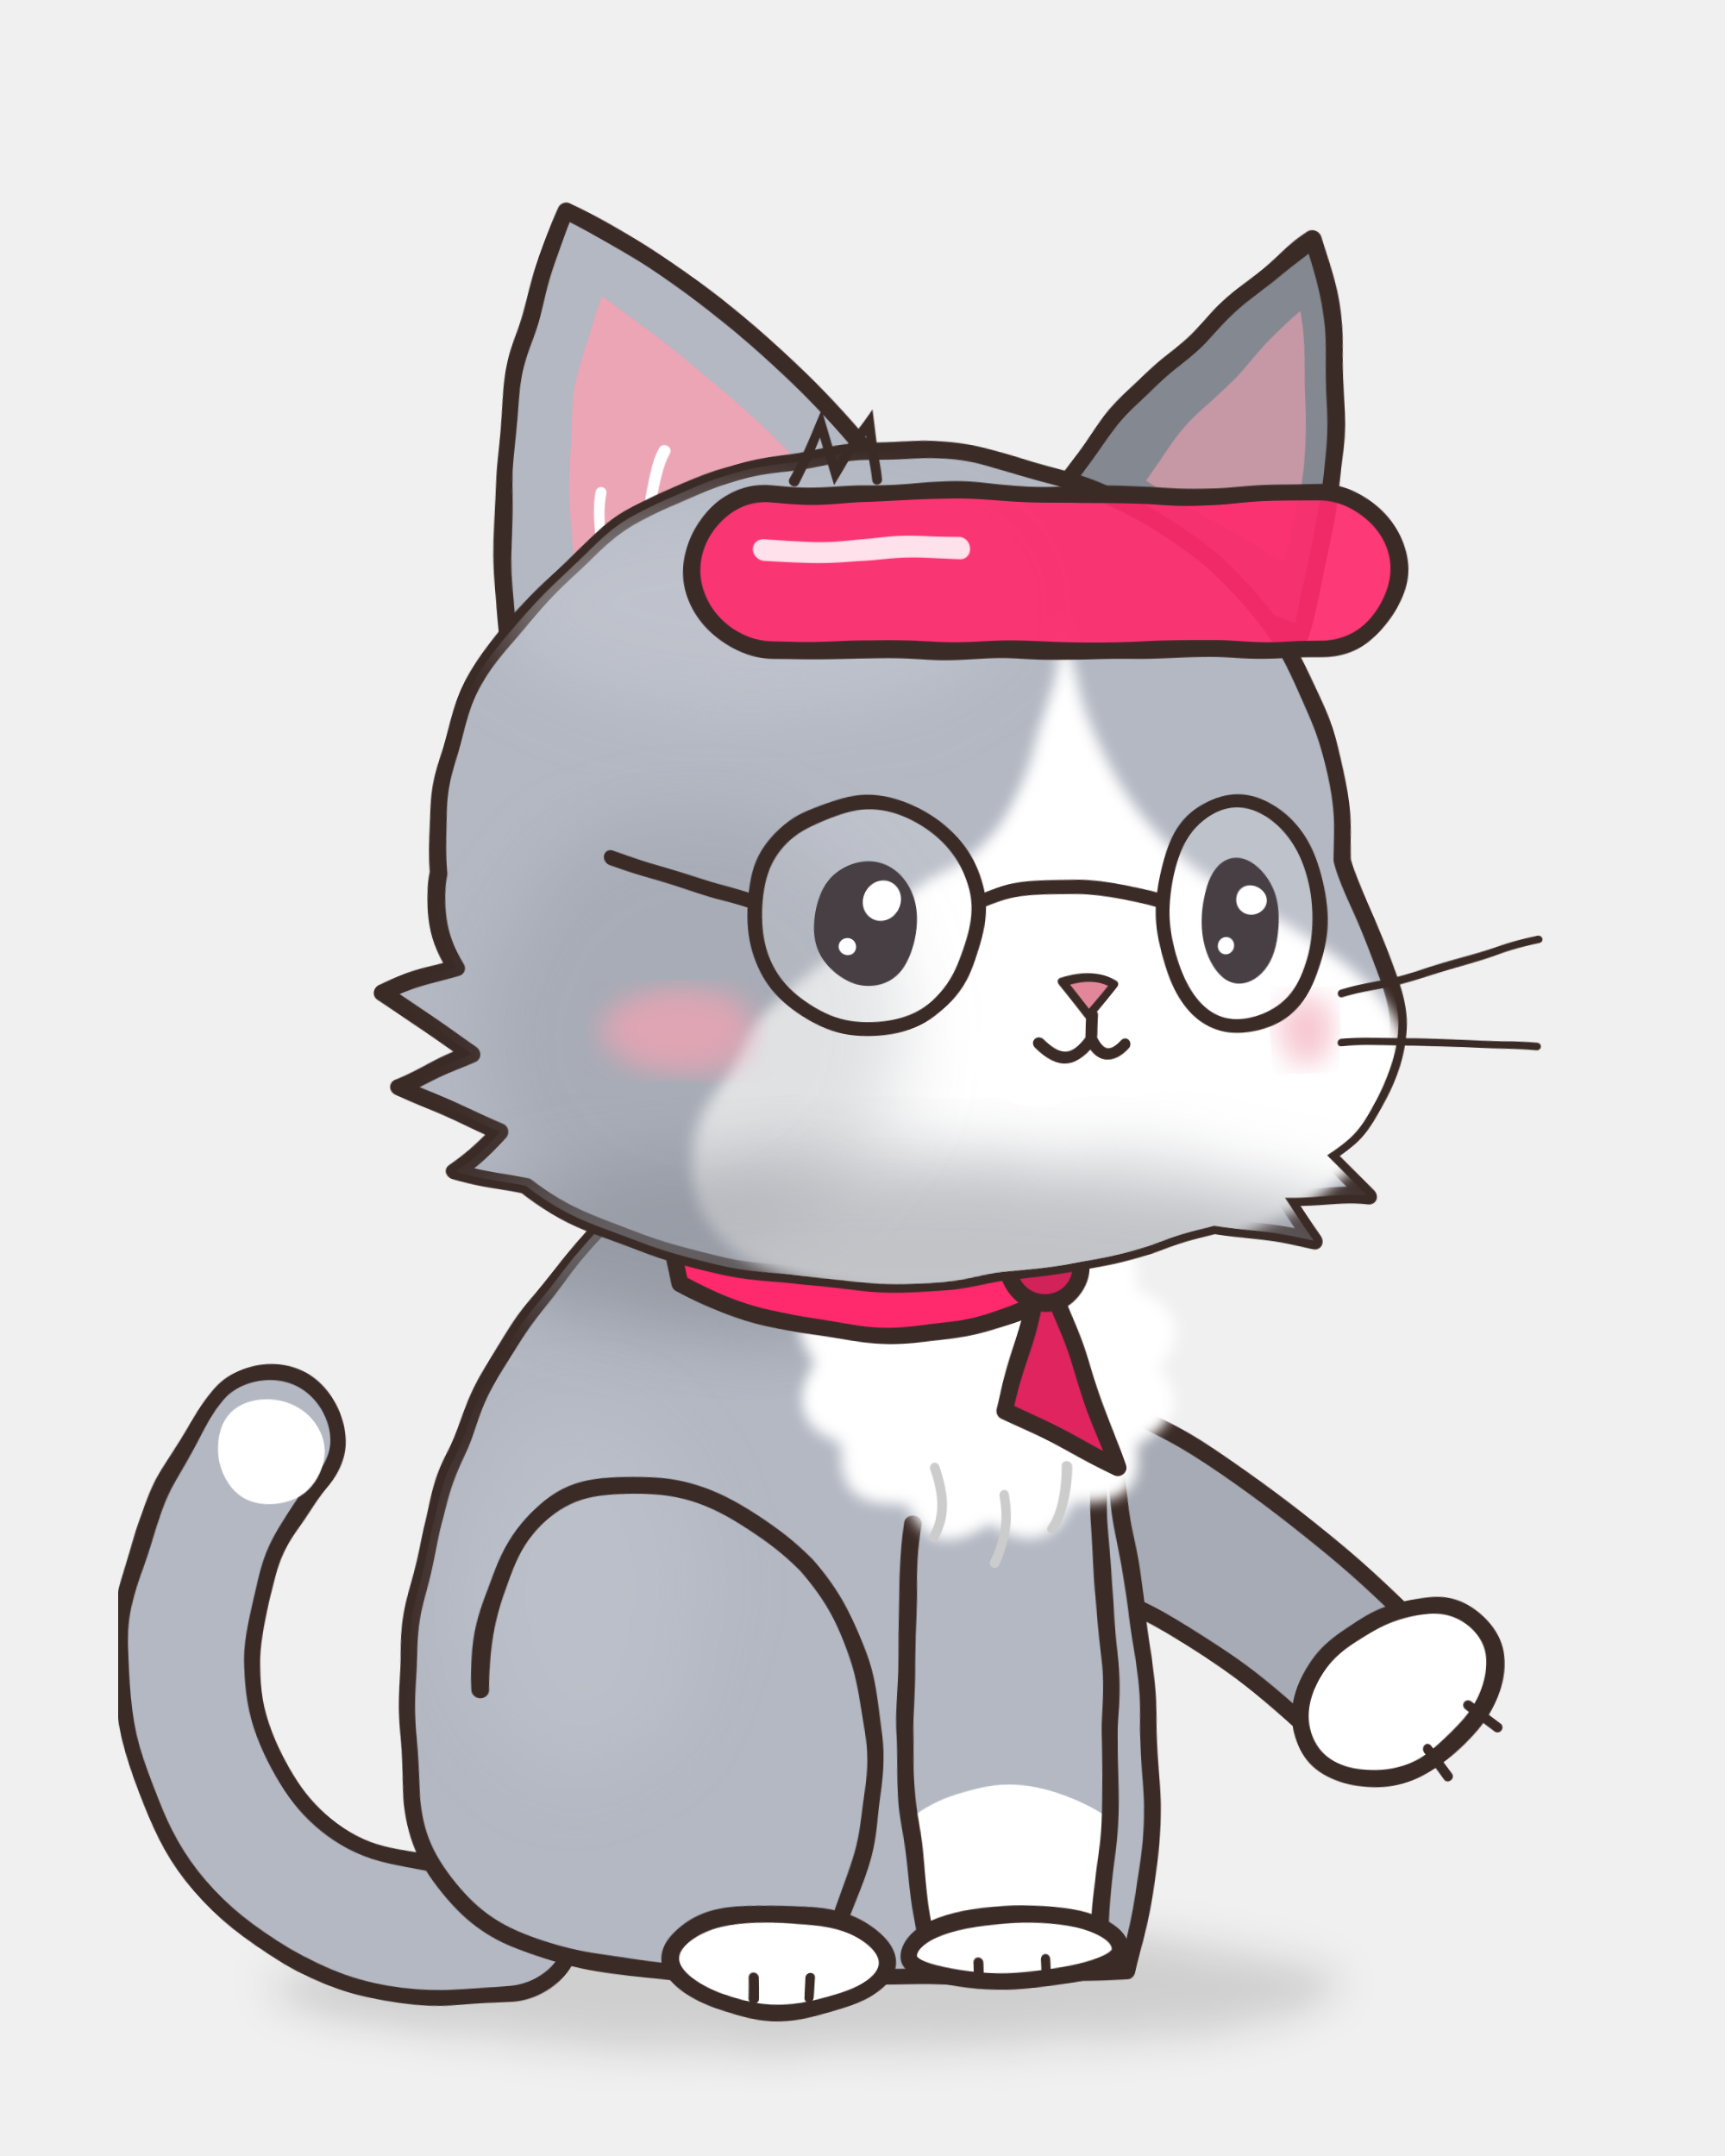
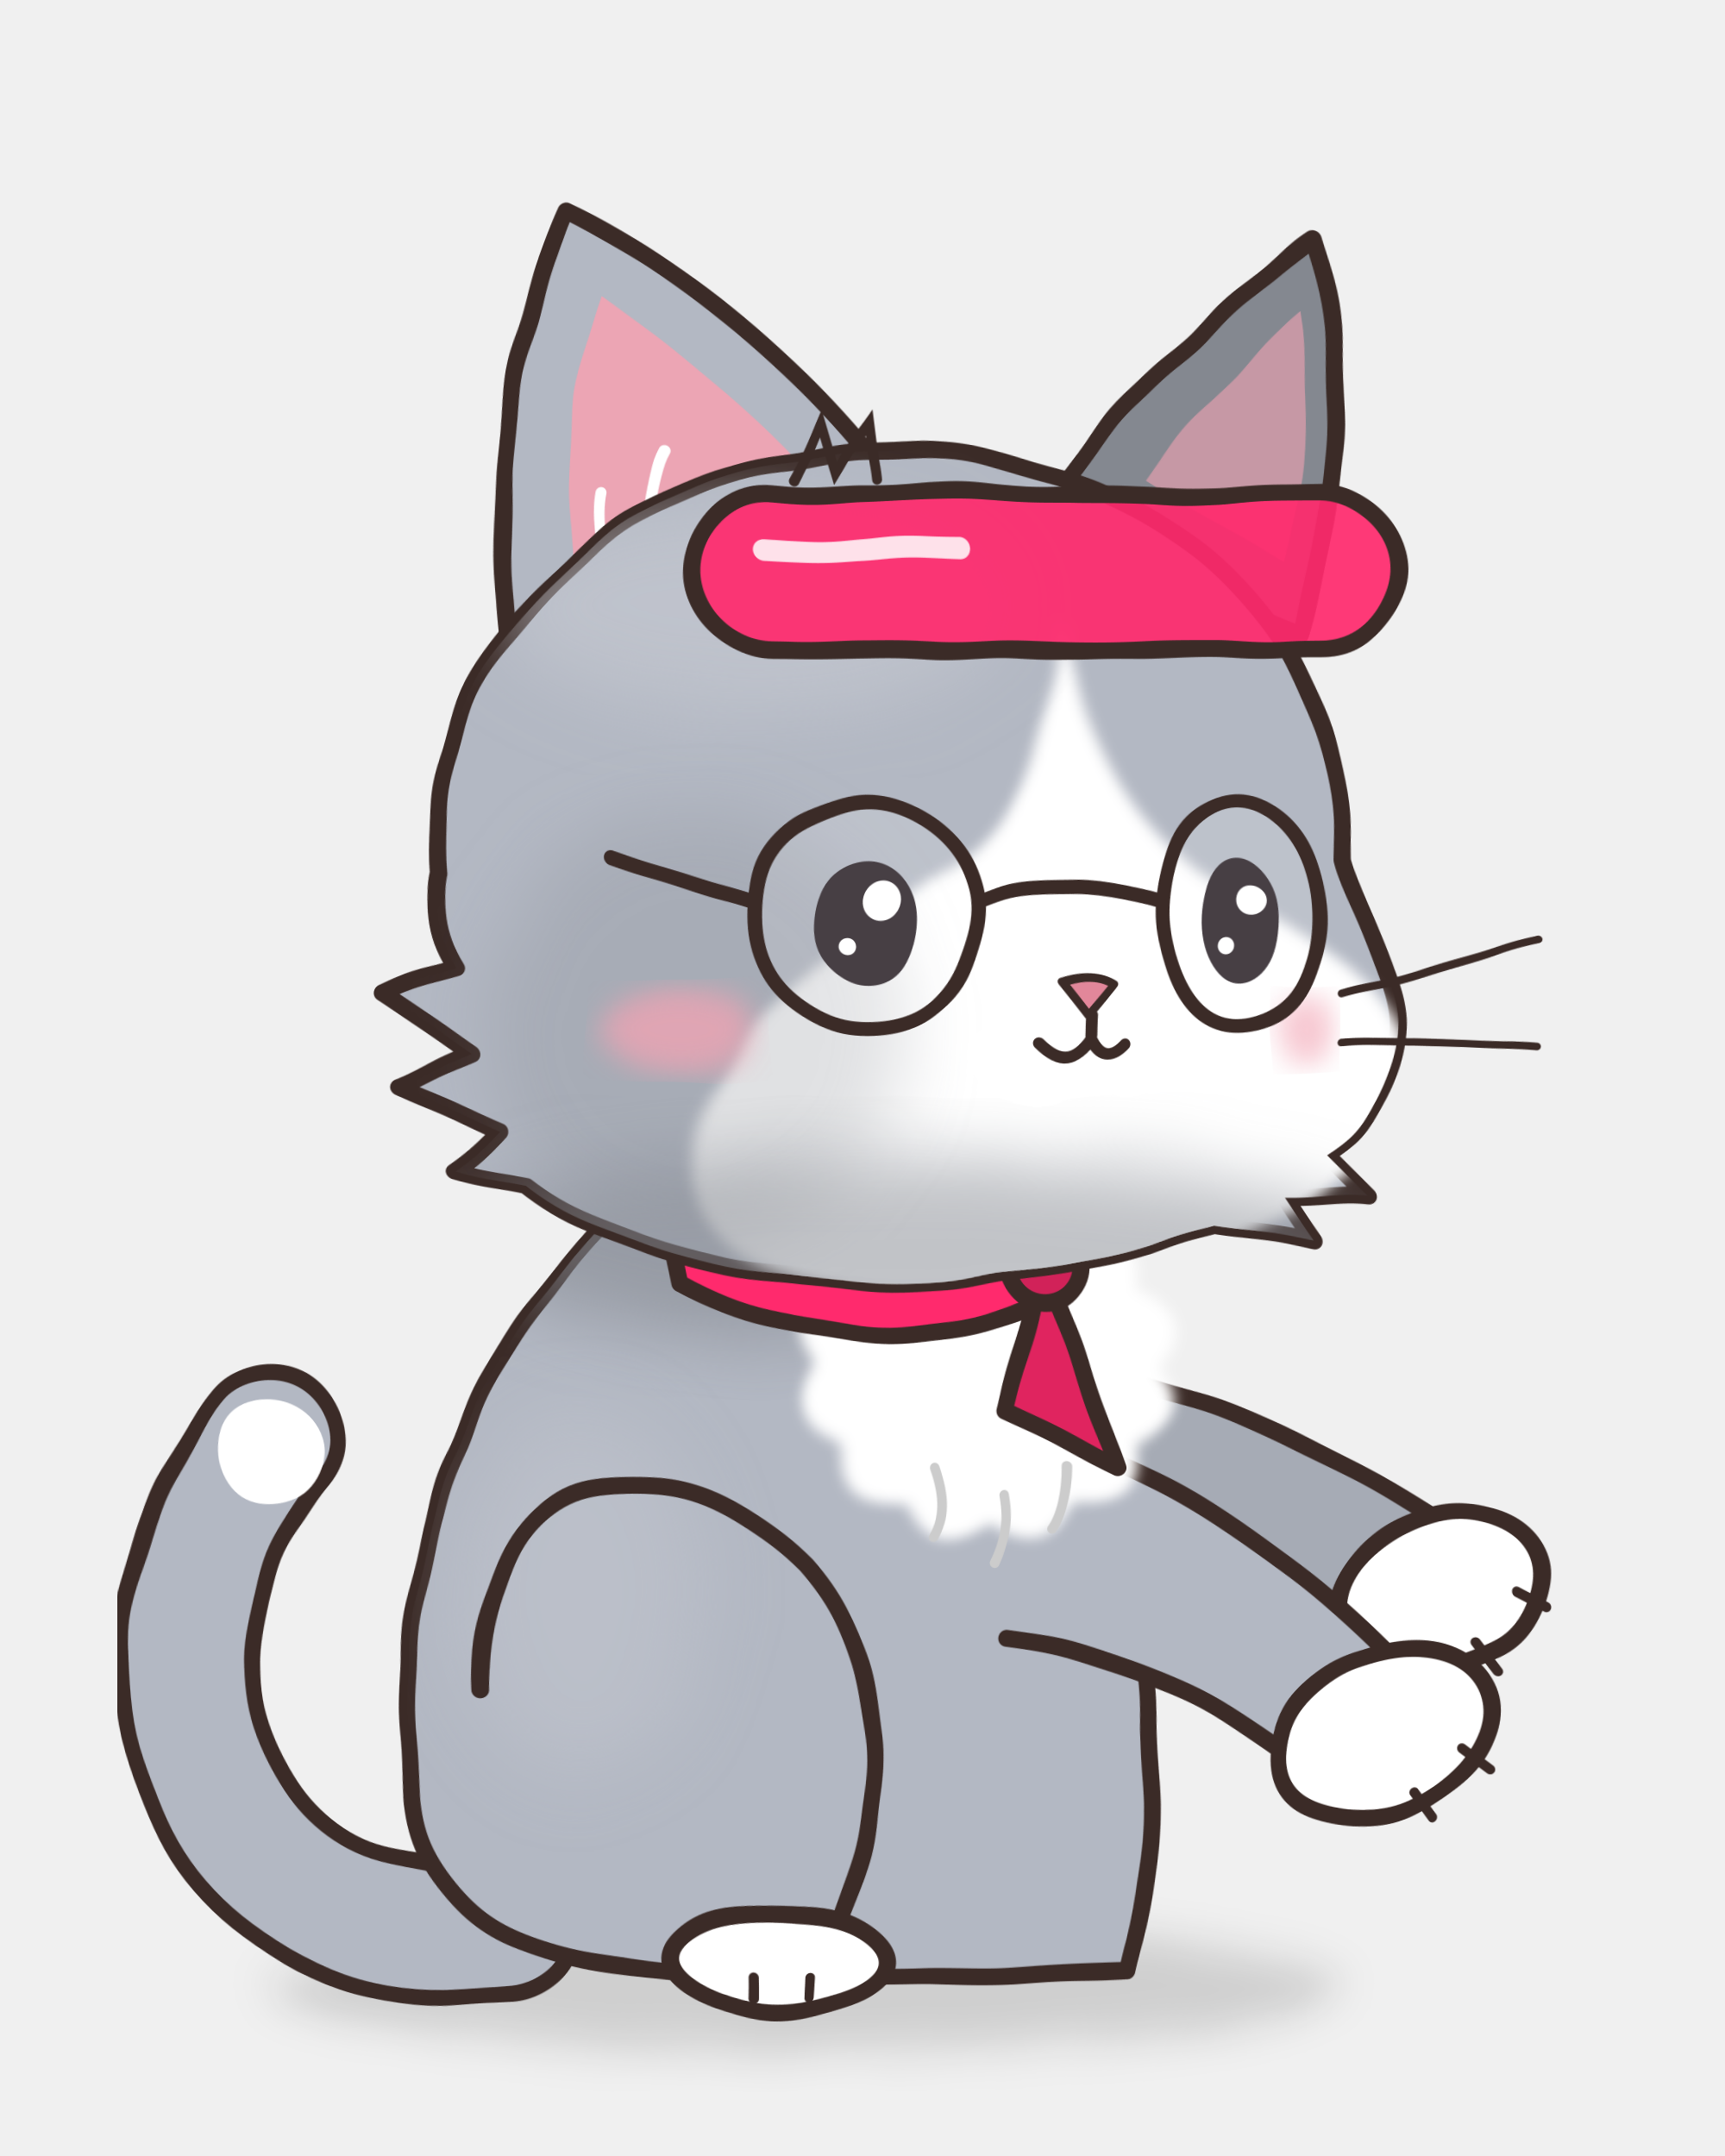
<svg xmlns="http://www.w3.org/2000/svg" viewBox="-104 -252 208 260">
  <defs>
    <filter id="ink" x="-5%" y="-5%" width="110%" height="110%">
      <feTurbulence type="fractalNoise" baseFrequency=".05" numOctaves="2" seed="3" result="n" />
      <feDisplacementMap in="SourceGraphic" in2="n" scale="2.2" />
    </filter>
    <filter id="pencil">
      <feTurbulence type="fractalNoise" baseFrequency="1.1 .35" numOctaves="2" seed="5" />
      <feColorMatrix values="0 0 0 0 .25  0 0 0 0 .2  0 0 0 0 .18  0 0 0 .22 -.02" />
      <feComposite in2="SourceGraphic" operator="in" />
    </filter>
    <filter id="blur1">
      <feGaussianBlur stdDeviation="1" />
    </filter>
    <filter id="blur2">
      <feGaussianBlur stdDeviation="2" />
    </filter>
    <filter id="blur3" x="-30%" y="-30%" width="160%" height="160%">
      <feGaussianBlur stdDeviation="3" />
    </filter>
    <filter id="blur4" x="-30%" y="-30%" width="160%" height="160%">
      <feGaussianBlur stdDeviation="5" />
    </filter>
  </defs>
  <g transform="translate(0 -150) scale(.85) translate(-120 -94)">
    <defs>
      <clipPath id="hscyberpunkgreycalm">
        <path d="M60 98 C58 60 90 38 124 38 C160 38 188 60 188 96 C190 104 196 112 196 120 C196 128 192 134 186 138 L192 144 L180 144 L184 150 L170 148 C164 150 144 156 124 156 C102 156 82 150 72 142 L62 140 L68 134 L54 128 L64 123 L52 115 L62 111 C59 106 59 102 60 98 Z" />
      </clipPath>
      <clipPath id="bscyberpunkgreycalm">
        <path d="M100 138 C68 150 52 194 56 228 C58 250 80 256 112 254 L158 254 C164 232 160 196 150 158 Z" />
      </clipPath>
    </defs>
    <g filter="url(#ink)">
      <ellipse cx="112" cy="256" rx="76" ry="9" fill="#000" opacity=".14" filter="url(#blur3)" />
      <path d="M70 248 C22 252 14 204 36 178" stroke="#3b2b27" stroke-width="21" fill="none" stroke-linecap="round" />
      <path d="M70 248 C22 252 14 204 36 178" stroke="#b3b8c3" stroke-width="16.5" fill="none" stroke-linecap="round" />
      <circle cx="36" cy="180" r="7.5" fill="#ffffff" />
-       <path d="M136 166 C160 172 182 188 198 204 L186 222 C172 208 156 198 138 196 Z" stroke="#3b2b27" stroke-width="2.4" stroke-linejoin="round" stroke-linecap="round" fill="#a6abb5" />
-       <ellipse cx="196" cy="214" rx="15" ry="10.5" stroke="#3b2b27" stroke-width="2.4" stroke-linejoin="round" stroke-linecap="round" fill="#ffffff" transform="rotate(-35 196 214)" />
-       <path d="M200 222 l3 4 M206 216 l4 3" stroke="#3b2b27" stroke-width="1.4" fill="none" stroke-linecap="round" />
+       <path d="M136 166 C160 168 184 178 202 190 L192 210 C176 200 158 194 138 196 Z" stroke="#3b2b27" stroke-width="2.4" stroke-linejoin="round" stroke-linecap="round" fill="#a6abb5" />
+       <ellipse cx="202" cy="200" rx="15" ry="10.5" stroke="#3b2b27" stroke-width="2.4" stroke-linejoin="round" stroke-linecap="round" fill="#ffffff" transform="rotate(-20 202 200)" />
+       <path d="M207 207 l3 4 M213 200 l4 2" stroke="#3b2b27" stroke-width="1.4" fill="none" stroke-linecap="round" />
      <path d="M100 138 C68 150 52 194 56 228 C58 250 80 256 112 254 L158 254 C164 232 160 196 150 158 Z" stroke="#3b2b27" stroke-width="2.4" stroke-linejoin="round" stroke-linecap="round" fill="#b3b8c3" />
      <g clip-path="url(#bscyberpunkgreycalm)">
        <ellipse cx="110" cy="150" rx="44" ry="14" fill="#848890" opacity=".6" filter="url(#blur4)" />
        <ellipse cx="80" cy="200" rx="18" ry="26" fill="#c8cbd3" opacity=".35" filter="url(#blur4)" />
      </g>
      <path d="M66 214 C64 182 92 176 112 196 C126 212 124 240 112 252" fill="none" stroke="#3b2b27" stroke-width="2.4" stroke-linejoin="round" stroke-linecap="round" />
      <ellipse cx="108" cy="252" rx="15" ry="7" stroke="#3b2b27" stroke-width="2.4" stroke-linejoin="round" stroke-linecap="round" fill="#ffffff" />
      <path d="M104 254 v3 M112 254 v3" stroke="#3b2b27" stroke-width="1.4" fill="none" stroke-linecap="round" />
-       <path d="M128 176 C125 206 126 234 129 251 L154 251 C155 232 156 202 152 172 Z" fill="#b3b8c3" />
-       <path d="M127 232 C134 226 148 226 155 232 L154 251 L129 251 Z" fill="#ffffff" />
-       <path d="M127 190 C125 210 126 234 129 251" fill="none" stroke="#3b2b27" stroke-width="2.4" stroke-linejoin="round" stroke-linecap="round" />
-       <path d="M152 172 C156 202 155 232 154 251" fill="none" stroke="#3b2b27" stroke-width="2.4" stroke-linejoin="round" stroke-linecap="round" />
-       <path d="M126 251 C126 244 157 244 157 251 C157 256 126 256 126 251 Z" stroke="#3b2b27" stroke-width="2.4" stroke-linejoin="round" stroke-linecap="round" fill="#ffffff" />
-       <path d="M136 252 v3 M146 252 v3" stroke="#3b2b27" stroke-width="1.4" fill="none" stroke-linecap="round" />
+       <path d="M120 170 C148 176 174 190 194 208 L184 226 C166 212 146 206 124 202 Z" fill="#b3b8c3" />
+       <path d="M136 174 C158 180 178 192 194 208" fill="none" stroke="#3b2b27" stroke-width="2.4" stroke-linejoin="round" stroke-linecap="round" />
+       <path d="M184 226 C170 214 154 208 140 206" fill="none" stroke="#3b2b27" stroke-width="2.4" stroke-linejoin="round" stroke-linecap="round" />
+       <ellipse cx="194" cy="220" rx="16" ry="11" stroke="#3b2b27" stroke-width="2.4" stroke-linejoin="round" stroke-linecap="round" fill="#ffffff" transform="rotate(-25 194 220)" />
+       <path d="M198 228 l3 4 M205 222 l4 3" stroke="#3b2b27" stroke-width="1.4" fill="none" stroke-linecap="round" />
      <path d="M162.0 168.0 Q167.9 175.5 158.8 179.0 Q159.9 188.5 150.0 187.1 Q146.0 196.0 138.0 190.0 Q130.0 196.0 126.0 187.1 Q116.1 188.5 117.2 179.0 Q108.1 175.5 114.0 168.0 Q108.1 160.5 117.2 157.0 Q116.1 147.5 126.0 148.9 Q130.0 140.0 138.0 146.0 Q146.0 140.0 150.0 148.9 Q159.9 147.5 158.8 157.0 Q167.9 160.5 162.0 168.0Z" fill="#ffffff" opacity="1" filter="url(#blur1)" />
      <path d="M130 182 q2 6 0 10 M140 186 q1 6 -1 10 M149 182 q0 6 -2 9" stroke="#cccccc" stroke-width="1.4" fill="none" stroke-linecap="round" />
      <path d="M92 144 Q122 160 150 148 L148 158 Q120 170 94 156 Z" stroke="#3b2b27" stroke-width="2.4" stroke-linejoin="round" stroke-linecap="round" fill="#ff2a6d" />
      <path d="M146 154 L156 182 L140 174 Z" stroke="#3b2b27" stroke-width="2.4" stroke-linejoin="round" stroke-linecap="round" fill="#e0245f" />
      <circle cx="146" cy="154" r="5" stroke="#3b2b27" stroke-width="2.4" stroke-linejoin="round" stroke-linecap="round" fill="#d12259" />
      <path d="M144 48 C156 32 170 18 184 8 C189 26 188 46 182 64 Z" stroke="#3b2b27" stroke-width="2.4" stroke-linejoin="round" stroke-linecap="round" fill="#848890" />
      <path d="M160 42 C168 32 176 24 182 18 C184 32 183 44 180 54 Z" fill="#f2a3b3" opacity=".6" />
      <path d="M72 78 C66 54 68 28 78 4 C98 14 116 30 128 48 Z" stroke="#3b2b27" stroke-width="2.4" stroke-linejoin="round" stroke-linecap="round" fill="#b3b8c3" />
      <path d="M80 66 C77 48 78 30 83 16 C97 26 109 36 118 48 Z" fill="#f2a3b3" opacity=".9" />
      <path d="M90 56 q-1 -12 2 -18 M97 58 q0 -10 4 -15 M84 58 q-2 -9 -1 -14" stroke="#fff" stroke-width="1.6" fill="none" stroke-linecap="round" />
      <path d="M60 98 C58 60 90 38 124 38 C160 38 188 60 188 96 C190 104 196 112 196 120 C196 128 192 134 186 138 L192 144 L180 144 L184 150 L170 148 C164 150 144 156 124 156 C102 156 82 150 72 142 L62 140 L68 134 L54 128 L64 123 L52 115 L62 111 C59 106 59 102 60 98 Z" stroke="#3b2b27" stroke-width="2.4" stroke-linejoin="round" stroke-linecap="round" fill="#b3b8c3" />
      <g clip-path="url(#hscyberpunkgreycalm)">
        <path d="M148.031 62 C152.031 80 158.031 90 168.031 98 C180.031 106 198 112 198 128 C194 146 160 158 128 158 C106 158 94 150 96 136 C98 122 120.031 106 133.031 97 C142.031 90 146.031 80 148.031 62 Z" fill="#ffffff" filter="url(#blur1)" />
        <ellipse cx="104" cy="60" rx="36" ry="15" fill="#c8cbd3" opacity=".55" filter="url(#blur4)" />
        <ellipse cx="96" cy="120" rx="30" ry="30" fill="#848890" opacity=".25" filter="url(#blur4)" />
        <ellipse cx="124" cy="152" rx="70" ry="14" fill="#848890" opacity=".5" filter="url(#blur4)" />
      </g>
      <path d="M110 42 l4 -8 l2 7 l5 -7 l1 8" stroke="#3b2b27" stroke-width="1.4" fill="none" stroke-linecap="round" />
      <ellipse cx="120.65" cy="105" rx="7.6" ry="8.74" fill="#2a2026" />
      <circle cx="122.93" cy="101.96" r="2.888" fill="#fff" />
      <circle cx="117.99" cy="108.42" r="1.216" fill="#fff" />
      <ellipse cx="173.737" cy="105" rx="5.5" ry="8.74" fill="#2a2026" />
      <circle cx="175.387" cy="101.96" r="2.09" fill="#fff" />
      <circle cx="171.812" cy="108.42" r="1.216" fill="#fff" />
      <ellipse cx="93.954" cy="120" rx="11" ry="6" fill="#f2a3b3" opacity=".75" filter="url(#blur2)" />
      <ellipse cx="182.868" cy="120" rx="4" ry="5" fill="#f2a3b3" opacity=".6" filter="url(#blur2)" />
      <ellipse cx="144.031" cy="124" rx="9" ry="6.5" fill="#ffffff" opacity=".9" />
      <ellipse cx="158.031" cy="124" rx="6" ry="6" fill="#ffffff" opacity=".9" />
      <path d="M148.031 113 Q152.031 111 155.031 113 L151.531 117.5 Z" fill="#e2879a" stroke="#3b2b27" stroke-width="1.2" stroke-linejoin="round" />
      <path d="M152.031 117.5 v3 M145.031 122 Q149.031 126 152.031 121 Q154.031 125 157.031 122" stroke="#3b2b27" fill="none" stroke-linecap="round" stroke-linejoin="round" stroke-width="1.7" />
      <path d="M188 115 q14 -3.2 28 -7.6" stroke="#3b2b27" stroke-width="1.1" fill="none" stroke-linecap="round" />
      <path d="M188 122 q14 -0.4 28 0.8" stroke="#3b2b27" stroke-width="1.1" fill="none" stroke-linecap="round" />
      <g transform="translate(26 0)">
        <rect x="70" y="44" width="100" height="22" rx="11" stroke="#3b2b27" stroke-width="2.4" stroke-linejoin="round" stroke-linecap="round" fill="#ff2a6d" fill-opacity=".92" />
        <path d="M80 52 H108" stroke="#fff" stroke-width="3" stroke-linecap="round" opacity=".85" />
      </g>
      <circle cx="120.65" cy="104" r="16" fill="#fff" fill-opacity=".14" stroke="#3b2b27" stroke-width="2" />
      <ellipse cx="173.737" cy="104" rx="11.076" ry="16" fill="#fff" fill-opacity=".14" stroke="#3b2b27" stroke-width="2" />
      <path d="M136.65 102 Q147.194 97 162.661 102" stroke="#3b2b27" stroke-width="2" fill="none" />
      <path d="M104.65 102 L84.65 96" stroke="#3b2b27" stroke-width="2" fill="none" stroke-linecap="round" />
    </g>
  </g>
</svg>
